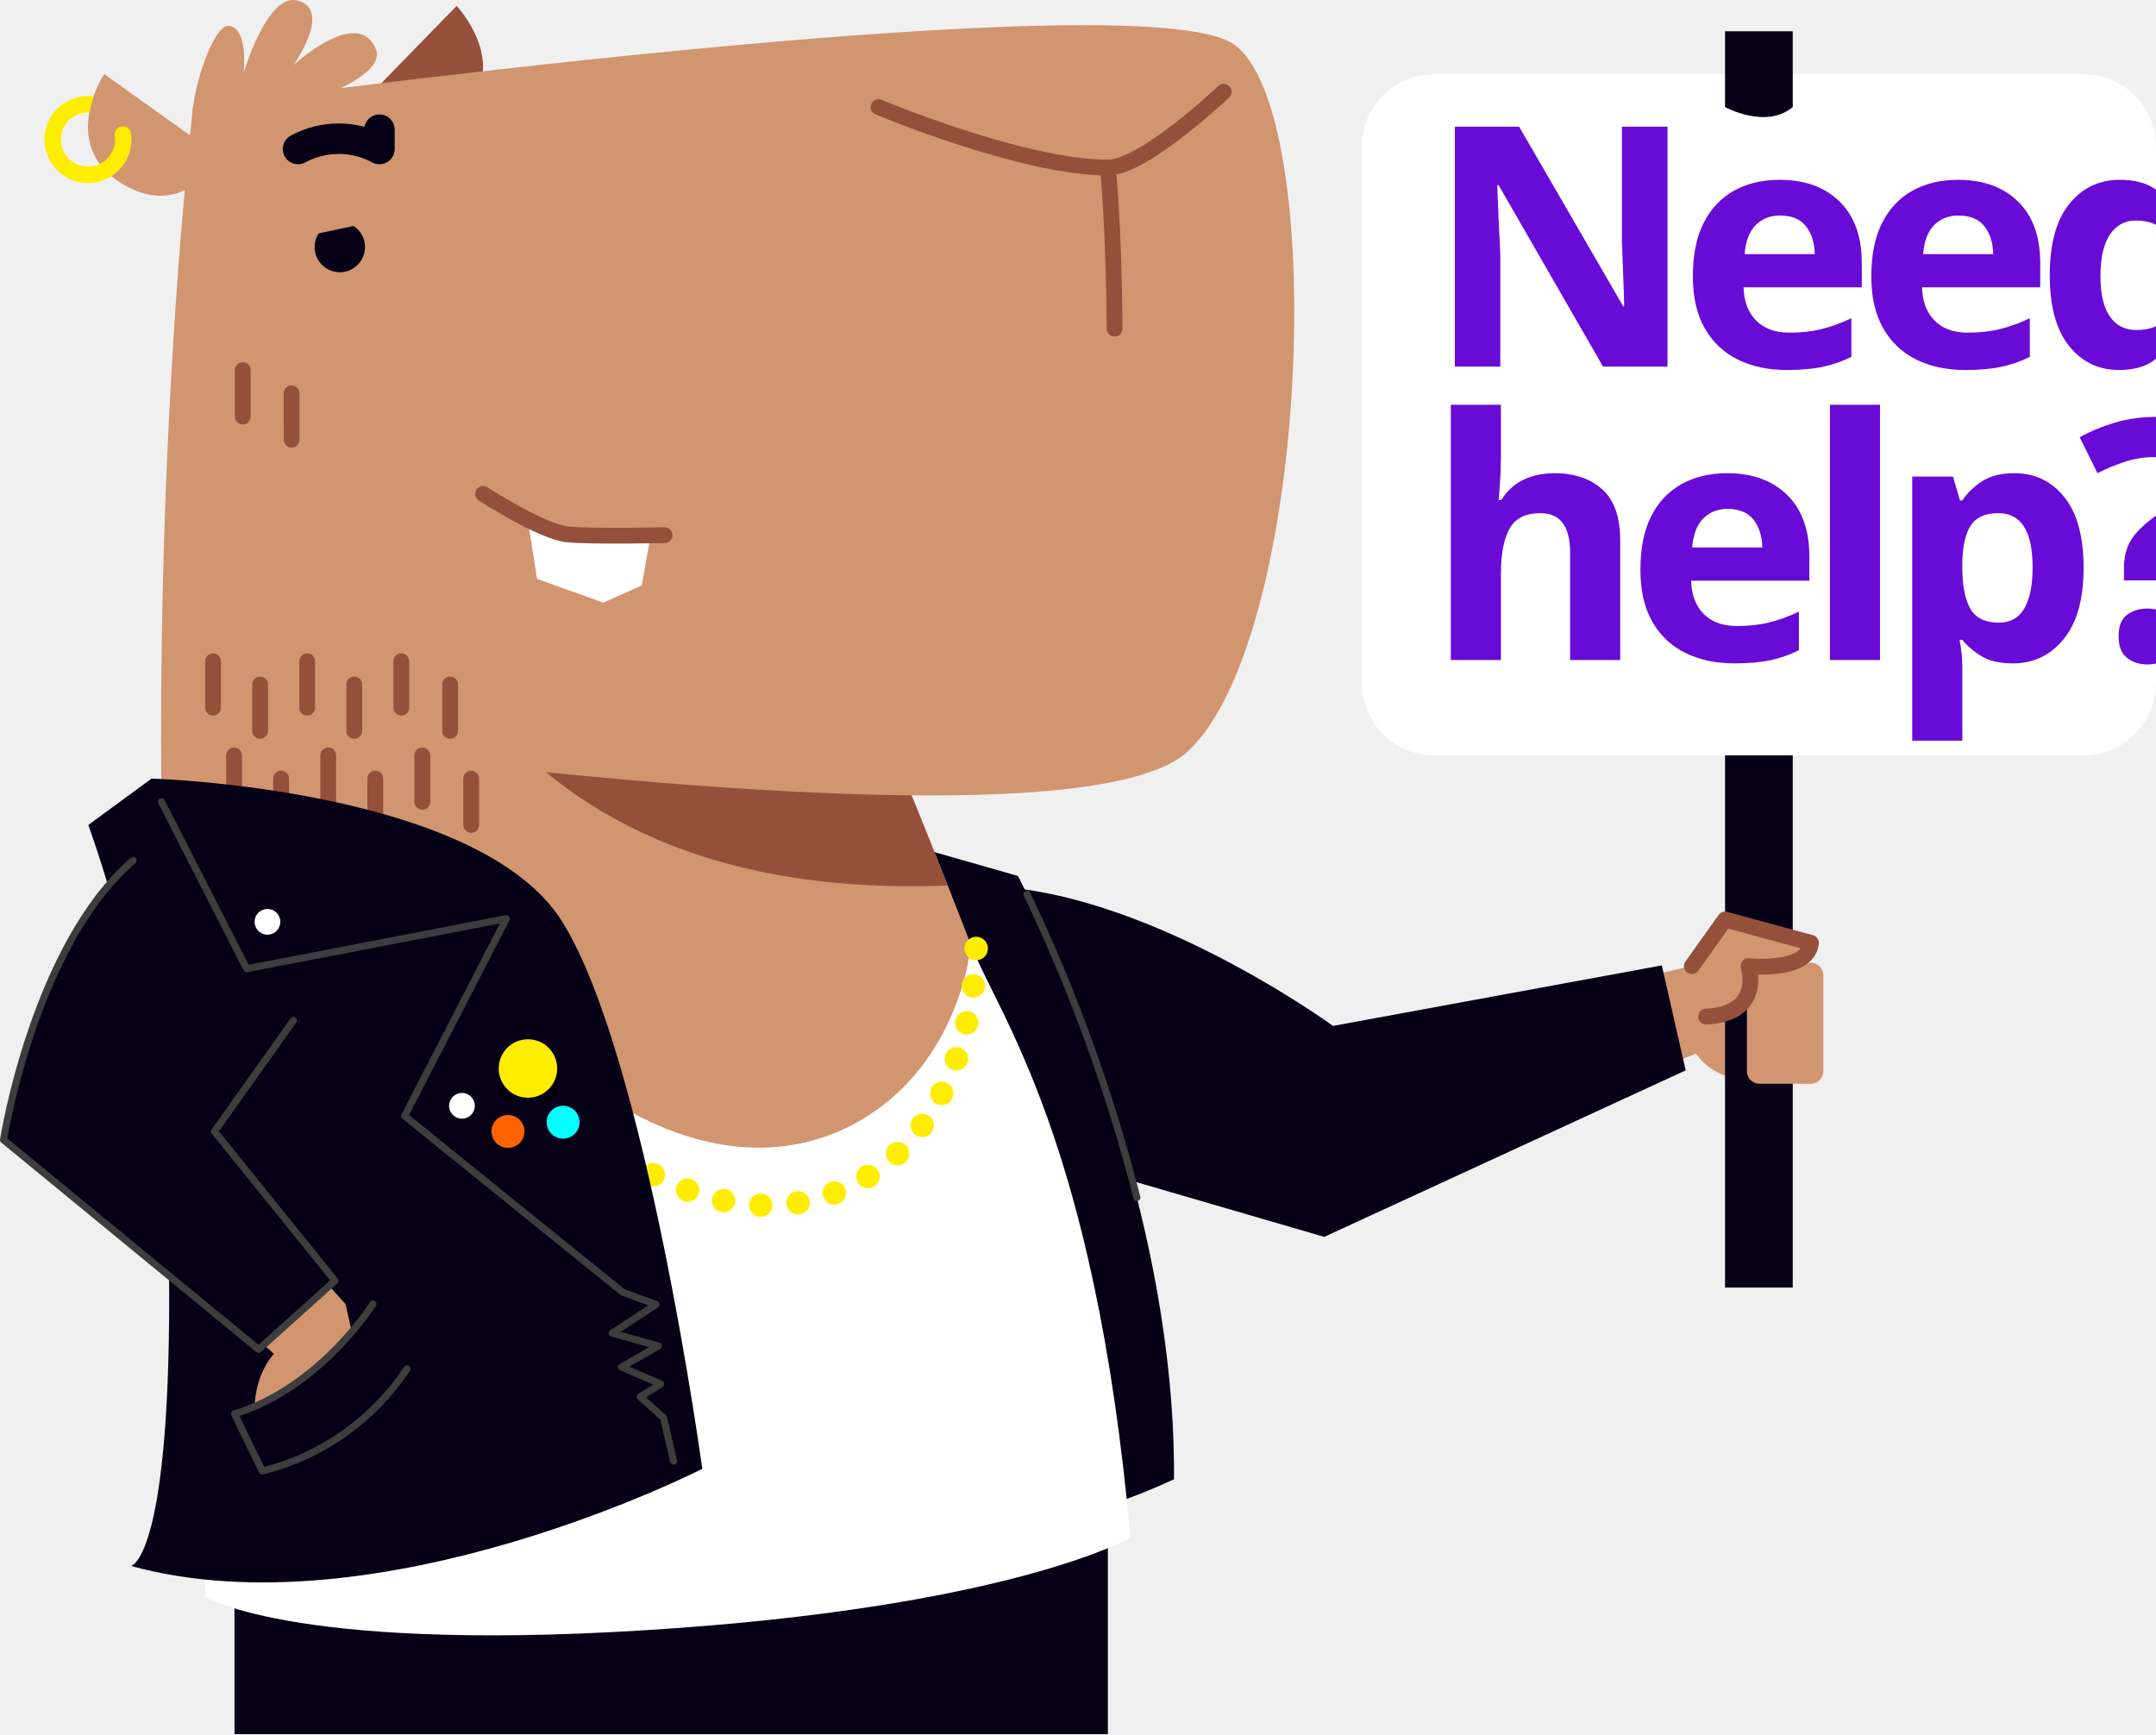
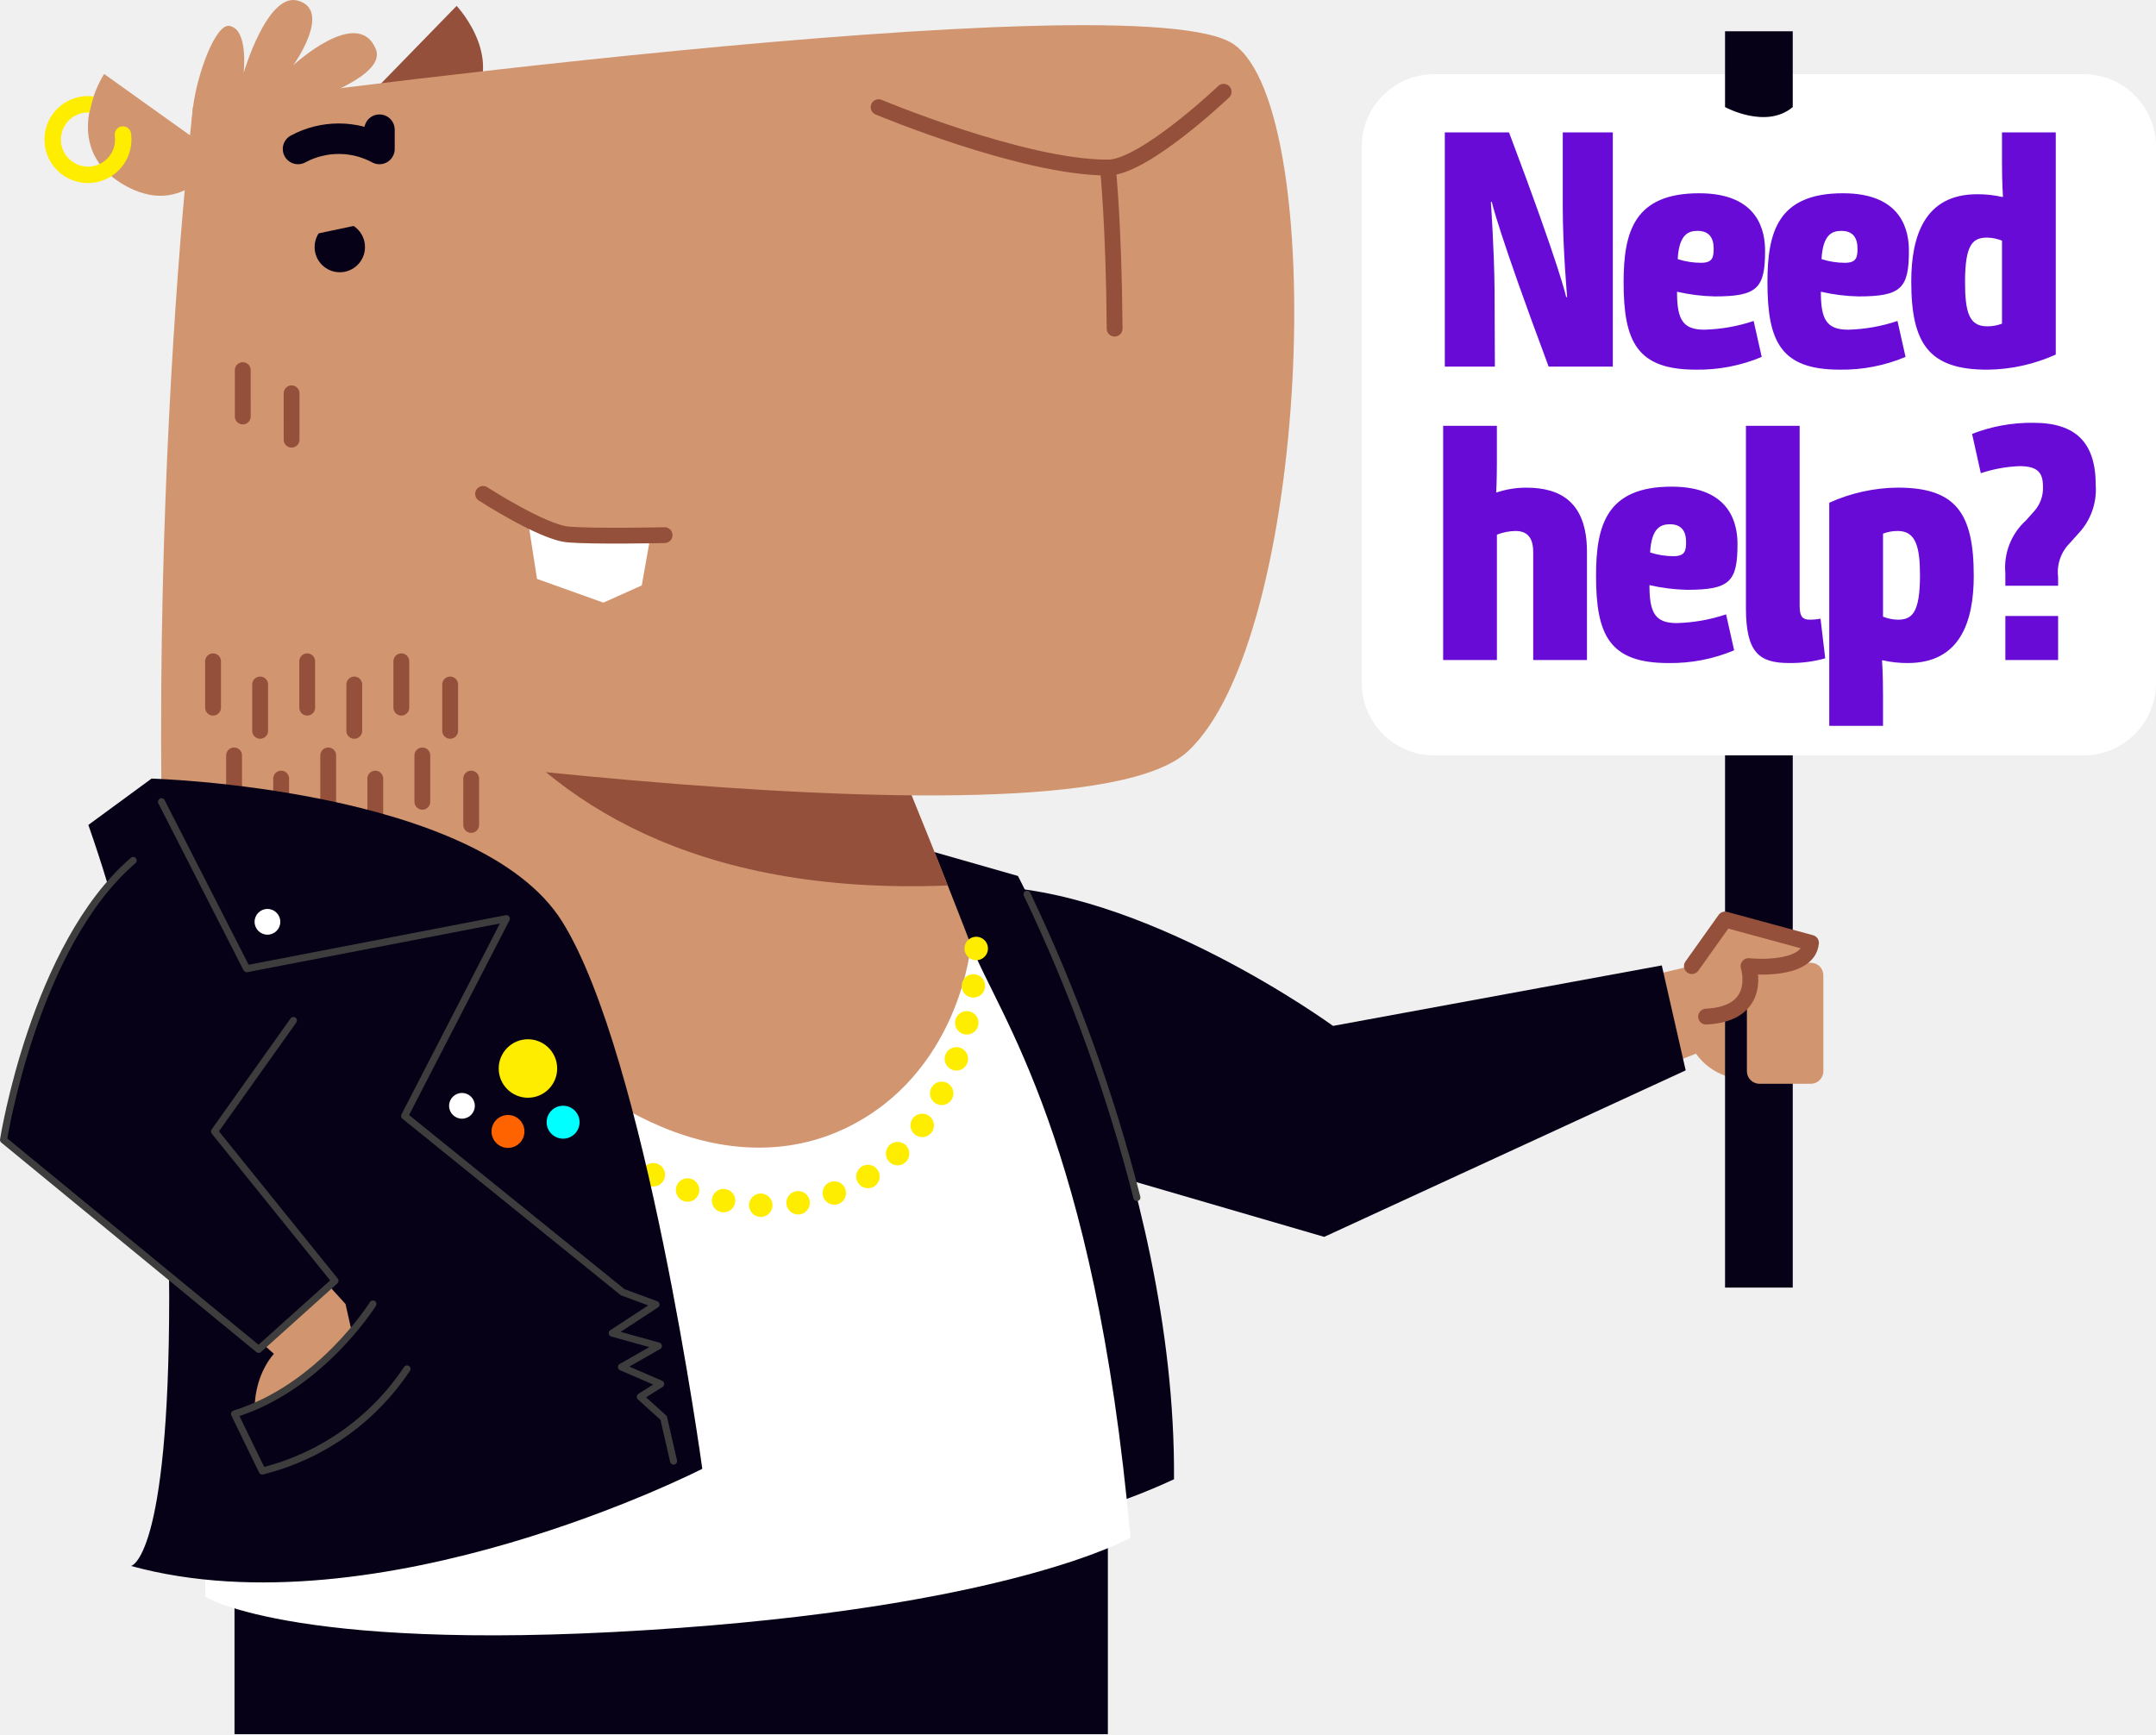
<svg xmlns="http://www.w3.org/2000/svg" width="219.982" height="176.962" viewBox="0 0 219.982 176.962">
  <g transform="translate(-32.873 -3.688)">
    <path d="M615.22,105.053l11.124-2.634,11.533-2.248v13.137s-7.142,2.459-10.362-2.108l-10.187,4.04Z" transform="translate(-421.6)" fill="#d19570" />
    <rect width="6.908" height="69.808" transform="translate(208.884 65.267)" fill="#070117" />
    <rect width="7.799" height="12.347" rx="1.279" transform="translate(211.114 101.929)" fill="#d19570" />
    <g transform="translate(-421.6)">
      <path d="M557.331,120.5l32.255,9.4,36.882-16.991L624.03,102.2l-33.544,6.173S570.927,94.122,554.53,94.122" fill="#070117" />
      <path d="M540.111,87.867l18.225,5.206s16.161,30.687,15.923,61.562a64.271,64.271,0,0,1-41.713,4.283Z" fill="#070117" />
      <path d="M559.264,94.933a168.623,168.623,0,0,1,11.211,30.954" fill="none" stroke="#3d3d3d" stroke-linecap="round" stroke-linejoin="round" stroke-width="0.718" />
      <path d="M491.005,14.619,501.063,4.288s5.926,6.262.215,11.32S491.005,14.619,491.005,14.619Z" fill="#94503b" />
      <path d="M474.78,142.9c-8.337-63.893-.609-128.276-.609-128.276l53.1,23.241s24.1,53.151,33.356,82.022a60.116,60.116,0,0,1,3.269,12.4c.032.2.063.4.09.584,4.087,28.5-15.515,33.4-40.059,36.925-23.983,3.44-43.807,4.278-48.514-22.277h0l-.014-.1c-.1-.59-.2-1.189-.29-1.806Q474.911,144.251,474.78,142.9Z" fill="#d19570" />
      <path d="M567.512,152.78v27.87H478.4V159.825Z" fill="#070117" />
      <path d="M494.269,54.6l42.707,5.271c4.344,10.057,9.529,22.344,14.2,34.172C498.846,96.13,494.269,54.6,494.269,54.6Z" fill="#94503b" />
      <path d="M471.742,77.651s91.4,14.187,103.888,2.742,14.491-65.36,4.73-72.182-106.189,6.411-106.189,6.411Z" fill="#d19570" />
      <circle cx="2.571" cy="2.571" r="2.571" transform="translate(486.573 26.327)" fill="#070117" />
      <path d="M520.853,58.349l-.9,5.078-3.915,1.755-6.774-2.423L508.34,56.8a11.262,11.262,0,0,0,4.835,1.477C515.611,58.48,520.853,58.349,520.853,58.349Z" fill="#fff" />
      <path d="M579.325,13.054s-8.134,7.735-11.813,7.735c-8.7,0-23.394-6.167-23.394-6.167" fill="none" stroke="#94503b" stroke-linecap="round" stroke-linejoin="round" stroke-width="1.614" />
      <path d="M522.283,58.294s-7.256.163-9.871-.072-8.65-4.136-8.65-4.136" fill="none" stroke="#94503b" stroke-linecap="round" stroke-linejoin="round" stroke-width="1.614" />
      <path d="M568.2,37.223c-.079-10.79-.69-16.434-.69-16.434" fill="none" stroke="#94503b" stroke-linecap="round" stroke-linejoin="round" stroke-width="1.614" />
      <path d="M493.191,16.921V18.89a8.758,8.758,0,0,0-8.309,0" fill="none" stroke="#070117" stroke-linecap="round" stroke-linejoin="round" stroke-width="3.111" />
      <path d="M476.834,19.625,465.1,11.238s-4.723,7.213,1.794,11.18S476.834,19.625,476.834,19.625Z" fill="#d19570" />
      <path d="M473.995,17.458a28.292,28.292,0,0,1,.176-2.836c.416-3.368,2.289-8.529,3.706-8.291,1.988.335,1.449,4.819,1.449,4.819s2.415-8.295,5.556-7.394c3.527,1.011-.485,6.59-.485,6.59s6.566-6.081,8.416-1.664S473.995,17.458,473.995,17.458Z" fill="#d19570" />
      <path d="M463.45,13.491a4.372,4.372,0,0,1,.575.042,14.871,14.871,0,0,0-.424,1.641c-.05,0-.1-.008-.151-.008a2.763,2.763,0,1,0,2.763,2.763,2.736,2.736,0,0,0-.026-.375.851.851,0,0,1,.345-.824h0a.84.84,0,0,1,1.311.576,4.39,4.39,0,0,1,0,1.223,4.438,4.438,0,1,1-4.4-5.038Z" fill="#ffed00" />
      <line y2="4.731" transform="translate(476.211 71.167)" fill="none" stroke="#94503b" stroke-linecap="round" stroke-linejoin="round" stroke-width="1.614" />
      <line y2="4.731" transform="translate(481.014 73.533)" fill="none" stroke="#94503b" stroke-linecap="round" stroke-linejoin="round" stroke-width="1.614" />
      <line y2="4.731" transform="translate(485.817 71.167)" fill="none" stroke="#94503b" stroke-linecap="round" stroke-linejoin="round" stroke-width="1.614" />
      <line y2="4.731" transform="translate(490.62 73.533)" fill="none" stroke="#94503b" stroke-linecap="round" stroke-linejoin="round" stroke-width="1.614" />
      <line y2="4.731" transform="translate(500.403 73.533)" fill="none" stroke="#94503b" stroke-linecap="round" stroke-linejoin="round" stroke-width="1.614" />
      <line y2="4.731" transform="translate(495.422 71.167)" fill="none" stroke="#94503b" stroke-linecap="round" stroke-linejoin="round" stroke-width="1.614" />
      <line y2="4.731" transform="translate(478.356 80.77)" fill="none" stroke="#94503b" stroke-linecap="round" stroke-linejoin="round" stroke-width="1.614" />
      <line y2="4.731" transform="translate(483.159 83.136)" fill="none" stroke="#94503b" stroke-linecap="round" stroke-linejoin="round" stroke-width="1.614" />
      <line y2="4.731" transform="translate(487.961 80.77)" fill="none" stroke="#94503b" stroke-linecap="round" stroke-linejoin="round" stroke-width="1.614" />
      <line y2="4.731" transform="translate(475.746 90.333)" fill="none" stroke="#94503b" stroke-linecap="round" stroke-linejoin="round" stroke-width="1.614" />
      <line y2="4.731" transform="translate(480.549 92.698)" fill="none" stroke="#94503b" stroke-linecap="round" stroke-linejoin="round" stroke-width="1.614" />
      <line y2="4.731" transform="translate(478.356 100.171)" fill="none" stroke="#94503b" stroke-linecap="round" stroke-linejoin="round" stroke-width="1.614" />
      <line y2="4.731" transform="translate(483.159 102.537)" fill="none" stroke="#94503b" stroke-linecap="round" stroke-linejoin="round" stroke-width="1.614" />
      <line y2="4.731" transform="translate(485.352 90.333)" fill="none" stroke="#94503b" stroke-linecap="round" stroke-linejoin="round" stroke-width="1.614" />
      <line y2="4.731" transform="translate(492.764 83.136)" fill="none" stroke="#94503b" stroke-linecap="round" stroke-linejoin="round" stroke-width="1.614" />
      <line x2="0.001" y2="4.731" transform="translate(502.548 83.136)" fill="none" stroke="#94503b" stroke-linecap="round" stroke-linejoin="round" stroke-width="1.614" />
      <line x2="0.001" y2="4.731" transform="translate(497.566 80.771)" fill="none" stroke="#94503b" stroke-linecap="round" stroke-linejoin="round" stroke-width="1.614" />
      <line x2="0.001" y2="4.731" transform="translate(484.225 43.822)" fill="none" stroke="#94503b" stroke-linecap="round" stroke-linejoin="round" stroke-width="1.614" />
      <line x2="0.001" y2="4.731" transform="translate(479.243 41.457)" fill="none" stroke="#94503b" stroke-linecap="round" stroke-linejoin="round" stroke-width="1.614" />
      <path d="M523.929,169.791c-38.821,2.857-48.514-3.156-48.514-3.156l0-19.121-.014-.1c-.1-.59-.2-1.189-.29-1.806q-.2-1.362-.328-2.715c-2-15.32-3.074-30.667-3.554-45.148v0s10.559-21.651,34.337,7.968c10.2,12.7,24.683,18.959,36.309,12.52,10.664-5.906,11.662-18.15,11.662-18.15h0c2.756,7.165,12.637,19.792,16.278,60.515C569.812,160.6,558.3,167.262,523.929,169.791Z" fill="#fff" />
      <path d="M554.078,100.474s.2,21.574-16.9,25.691-33.337-17.507-33.337-17.507" fill="none" stroke="#ffed00" stroke-linecap="round" stroke-miterlimit="10" stroke-width="2.393" stroke-dasharray="0 3.829" />
      <path d="M469.937,83.136s33.387.947,41.91,14.611,14.283,55.82,14.283,55.82-32.956,16.863-58.293,9.914c0,0,3.9-.579,3.9-27.509a146.635,146.635,0,0,0-8.249-48.105Z" fill="#070117" />
      <path d="M470.952,85.5l8.692,17.036,26.493-5.107-10.379,20.133,22.251,17.988,3.4,1.252-4.471,2.921,4.71,1.312-3.767,2.146,4.006,1.729-2.087,1.312,2.385,2.146,1.014,4.412" fill="none" stroke="#3d3d3d" stroke-linecap="round" stroke-linejoin="round" stroke-width="0.718" />
      <circle cx="1.313" cy="1.313" r="1.313" transform="translate(480.449 96.438)" fill="#fff" />
      <circle cx="1.313" cy="1.313" r="1.313" transform="translate(500.295 115.215)" fill="#fff" />
      <path d="M484.976,131.526l4.752,5.226,2.126,9.452-11.079,4.364s-1.445-5.077,1.64-8.736l-5.5-4.916Z" fill="#d19570" />
      <path d="M468.059,91.494C457.951,100.171,454.832,120,454.832,120l26.03,21.381,7.791-7L476.36,119.14l8.05-11.318" fill="#070117" stroke="#3d3d3d" stroke-linecap="round" stroke-linejoin="round" stroke-width="0.718" />
      <path d="M492.524,136.746s-5.323,8.524-14.124,11.22l2.834,5.828A24.986,24.986,0,0,0,496,143.37" fill="#070117" stroke="#3d3d3d" stroke-linecap="round" stroke-linejoin="round" stroke-width="0.718" />
      <circle cx="2.983" cy="2.983" r="2.983" transform="translate(505.357 109.736)" fill="#ffed00" />
      <circle cx="1.679" cy="1.679" r="1.679" transform="translate(510.249 116.52)" fill="aqua" />
      <circle cx="1.679" cy="1.679" r="1.679" transform="translate(504.625 117.462)" fill="#ff6300" />
      <path d="M485.719,27.765l6.807-1.438-4.554-1.754Z" fill="#d19570" />
    </g>
    <rect width="81.036" height="69.509" rx="7.395" transform="translate(171.819 11.257)" fill="#fff" />
-     <text transform="translate(178.234 41.099)" fill="#690bd6" font-size="34.288" font-family="BundayClean-ExBoldUp, Bunday Clean" font-weight="700" letter-spacing="-0.06em">
-       <tspan x="0" y="0">Need</tspan>
-       <tspan x="0" y="29.938">help?</tspan>
-     </text>
+     <path d="M2.057,0H7.166L7.132-7.852C7.1-11.9,6.755-16.8,6.755-16.8h.1S7.441-13.955,12.652,0H19.2V-23.9H14.092v7.612c0,4.183.446,9.189.446,9.189h-.1s-.583-2.914-5.829-16.8H2.057ZM20.3-8.606C20.3-2.537,21.67.309,27.671.309a16.662,16.662,0,0,0,6.72-1.3l-.823-3.669a17.176,17.176,0,0,1-5.04.891c-2.194,0-2.743-1.063-2.777-3.635v-.24a18.681,18.681,0,0,0,3.84.48c4.355,0,5.143-.823,5.143-4.663,0-1.886-.583-5.863-6.72-5.863C21.4-17.693,20.3-13.784,20.3-8.606Zm5.52-2.366c.137-2.572,1.132-2.88,2.023-2.88,1.132,0,1.646.651,1.646,1.817,0,.926-.137,1.44-1.3,1.44A7.708,7.708,0,0,1,25.819-10.972Zm9.155,2.366c0,6.069,1.372,8.915,7.372,8.915a16.662,16.662,0,0,0,6.72-1.3l-.823-3.669a17.176,17.176,0,0,1-5.04.891c-2.194,0-2.743-1.063-2.777-3.635v-.24a18.681,18.681,0,0,0,3.84.48c4.355,0,5.143-.823,5.143-4.663,0-1.886-.583-5.863-6.72-5.863C36.071-17.693,34.974-13.784,34.974-8.606Zm5.52-2.366c.137-2.572,1.132-2.88,2.023-2.88,1.132,0,1.646.651,1.646,1.817,0,.926-.137,1.44-1.3,1.44A7.708,7.708,0,0,1,40.494-10.972Zm9.155,2.3c0,6.309,1.783,8.984,7.749,8.984a17.33,17.33,0,0,0,6.995-1.543V-23.9H58.907v3.017c0,2.263.1,3.566.1,3.566h-.1a11.041,11.041,0,0,0-2.537-.274C51.021-17.59,49.649-13.338,49.649-8.675Zm9.258,4.286a4.083,4.083,0,0,1-1.509.274c-1.817,0-2.263-1.372-2.263-4.526,0-3.909.823-4.526,2.263-4.526a4.232,4.232,0,0,1,1.509.309ZM1.886,29.938H7.372V17.148a5.457,5.457,0,0,1,1.886-.377c1.132,0,1.817.583,1.817,2.16V29.938h5.486V18.9c0-5.075-2.709-6.549-6.172-6.549a9.441,9.441,0,0,0-3.017.48H7.3s.069-1.2.069-2.914V6.039H1.886Zm15.6-8.606c0,6.069,1.372,8.915,7.372,8.915a16.662,16.662,0,0,0,6.72-1.3l-.823-3.669a17.176,17.176,0,0,1-5.04.891c-2.194,0-2.743-1.063-2.777-3.635v-.24a18.681,18.681,0,0,0,3.84.48c4.355,0,5.143-.823,5.143-4.663,0-1.886-.583-5.863-6.72-5.863C18.584,12.245,17.487,16.154,17.487,21.331Zm5.52-2.366c.137-2.572,1.132-2.88,2.023-2.88,1.132,0,1.646.651,1.646,1.817,0,.926-.137,1.44-1.3,1.44A7.708,7.708,0,0,1,23.007,18.965ZM40.391,25.72a5.675,5.675,0,0,1-1.1.1c-.651,0-1.029-.24-1.029-1.372V6.039H32.78V24.623c0,4.595,1.372,5.623,4.423,5.623a13.167,13.167,0,0,0,3.669-.48Zm15.635-4.389c0-6.412-1.852-8.984-7.749-8.984a17.33,17.33,0,0,0-6.995,1.543V36.658h5.486v-3.12c0-2.263-.1-3.566-.1-3.566h.1a11.041,11.041,0,0,0,2.537.274C54.655,30.246,56.027,25.994,56.027,21.331Zm-9.258-4.286a4.082,4.082,0,0,1,1.509-.274c1.817,0,2.263,1.577,2.263,4.526,0,3.909-.857,4.526-2.263,4.526a4.232,4.232,0,0,1-1.509-.309ZM59.25,22.36h5.383v-.891a4.178,4.178,0,0,1,1.2-3.463l.857-.96a6.534,6.534,0,0,0,1.783-4.937c0-4.389-2.057-6.378-6.378-6.378a16.706,16.706,0,0,0-6.24,1.132l.891,4.012a14.139,14.139,0,0,1,3.943-.72c1.852,0,2.4.651,2.4,2.092a3.528,3.528,0,0,1-.891,2.5l-.857.96a6.465,6.465,0,0,0-2.092,5.349Zm0,7.578h5.383V25.446H59.25Z" transform="translate(178.234 41.099)" fill="#690bd6" />
    <path d="M637.391,14.613c-2.724,2.3-6.908,0-6.908,0V6.879h6.908Z" transform="translate(-421.6)" fill="#070117" />
    <path d="M627.1,102.271l3.384-4.755,8.768,2.382c-.3,3.034-6.375,2.373-6.375,2.373s1.579,4.869-4.327,5.152" transform="translate(-421.6)" fill="#d19570" stroke="#94503b" stroke-linecap="round" stroke-linejoin="round" stroke-width="1.614" />
  </g>
</svg>
